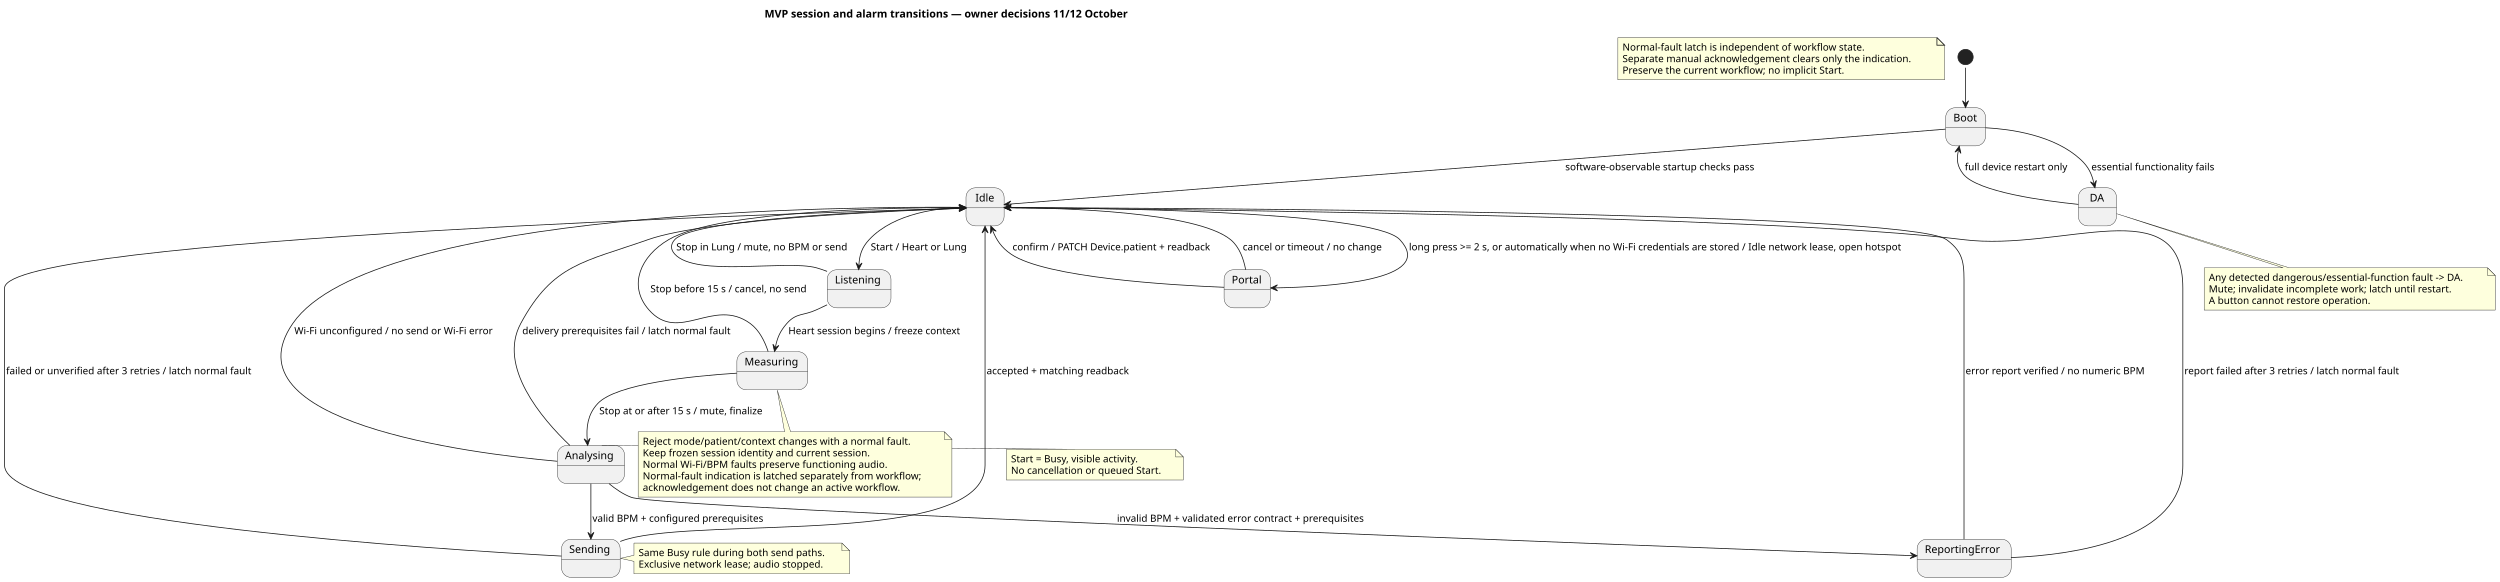
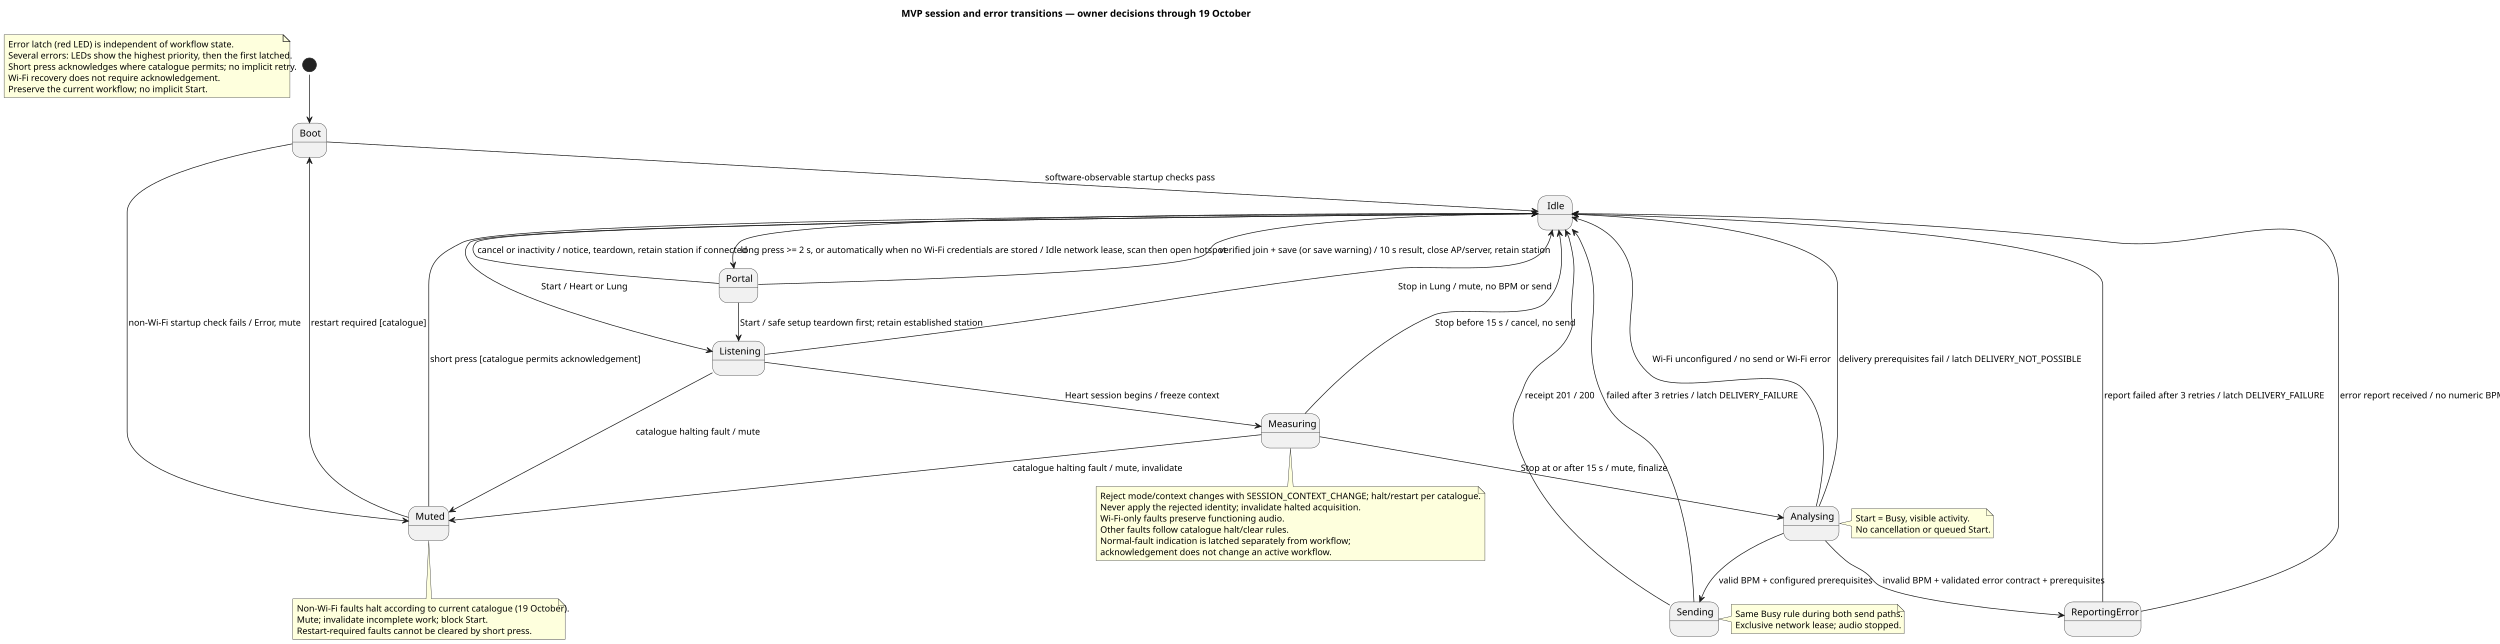
- <svg xmlns="http://www.w3.org/2000/svg" contentStyleType="text/css" data-diagram-type="STATE" height="763px" preserveAspectRatio="none" style="width:3279px;height:763px;background:#FFFFFF;" version="1.1" viewBox="0 0 3279 763" width="3279px" zoomAndPan="magnify">
+ <svg xmlns="http://www.w3.org/2000/svg" contentStyleType="text/css" data-diagram-type="STATE" height="939px" preserveAspectRatio="none" style="width:3647px;height:939px;background:#FFFFFF;" version="1.1" viewBox="0 0 3647 939" width="3647px" zoomAndPan="magnify">
  <defs />
  <g>
    <g class="title" data-source-line="4">
-       <text fill="#000000" font-family="sans-serif" font-size="14" font-weight="bold" lengthAdjust="spacing" textLength="541.536" x="1002.732" y="22.995">MVP session and alarm transitions — owner decisions 11/12 October</text>
-     </g>
-     <g class="entity" data-qualified-name="NormalFaultIndication" data-source-line="25" id="ent0002">
-       <path d="M2122,49.297 L2122,104.695 L2550.469,104.695 L2550.469,59.297 L2540.469,49.297 L2122,49.297" fill="#FEFFDD" style="stroke:#181818;stroke-width:0.5;" />
-       <path d="M2540.469,49.297 L2540.469,59.297 L2550.469,59.297 L2540.469,49.297" fill="#FEFFDD" style="stroke:#181818;stroke-width:1;" />
-       <text fill="#000000" font-family="sans-serif" font-size="13" lengthAdjust="spacing" textLength="338.692" x="2128" y="66.364">Normal-fault latch is independent of workflow state.</text>
-       <text fill="#000000" font-family="sans-serif" font-size="13" lengthAdjust="spacing" textLength="407.469" x="2128" y="81.497">Separate manual acknowledgement clears only the indication.</text>
-       <text fill="#000000" font-family="sans-serif" font-size="13" lengthAdjust="spacing" textLength="312.832" x="2128" y="96.629">Preserve the current workflow; no implicit Start.</text>
+       <text fill="#000000" font-family="sans-serif" font-size="14" font-weight="bold" lengthAdjust="spacing" textLength="492.871" x="1314.814" y="24.533">MVP session and error transitions — owner decisions through 19 October</text>
+     </g>
+     <g class="entity" data-qualified-name="NormalFaultIndication" data-source-line="28" id="ent0002">
+       <path d="M6,50.609 L6,142.367 L422.954,142.367 L422.954,60.609 L412.954,50.609 L6,50.609" fill="#FEFFDD" style="stroke:#181818;stroke-width:0.5;" />
+       <path d="M412.954,50.609 L412.954,60.609 L422.954,60.609 L412.954,50.609" fill="#FEFFDD" style="stroke:#181818;stroke-width:1;" />
+       <text fill="#000000" font-family="sans-serif" font-size="13" lengthAdjust="spacing" textLength="312.14" x="12" y="69.105">Error latch (red LED) is independent of workflow state.</text>
+       <text fill="#000000" font-family="sans-serif" font-size="13" lengthAdjust="spacing" textLength="392.349" x="12" y="85.456">Several errors: LEDs show the highest priority, then the first latched.</text>
+       <text fill="#000000" font-family="sans-serif" font-size="13" lengthAdjust="spacing" textLength="395.954" x="12" y="101.808">Short press acknowledges where catalogue permits; no implicit retry.</text>
+       <text fill="#000000" font-family="sans-serif" font-size="13" lengthAdjust="spacing" textLength="293.351" x="12" y="118.159">Wi-Fi recovery does not require acknowledgement.</text>
+       <text fill="#000000" font-family="sans-serif" font-size="13" lengthAdjust="spacing" textLength="271.648" x="12" y="134.511">Preserve the current workflow; no implicit Start.</text>
    </g>
    <g class="start_entity" data-qualified-name=".start." data-source-line="5" id="ent0002">
-       <ellipse cx="2578" cy="74.797" fill="#222222" rx="10" ry="10" style="stroke:#222222;stroke-width:1;" />
+       <ellipse cx="451.5" cy="94.609" fill="#222222" rx="10" ry="10" style="stroke:#222222;stroke-width:1;" />
    </g>
    <g class="entity" data-qualified-name="Boot" id="ent0003">
-       <rect fill="#F1F1F1" height="50" rx="12.5" ry="12.5" style="stroke:#181818;stroke-width:0.5;" width="52.225" x="2552" y="141.297" />
-       <line style="stroke:#181818;stroke-width:0.5;" x1="2552" x2="2604.225" y1="167.594" y2="167.594" />
-       <text fill="#000000" font-family="sans-serif" font-size="14" lengthAdjust="spacing" textLength="32.225" x="2562" y="159.292">Boot</text>
+       <rect fill="#F1F1F1" height="50" rx="12.5" ry="12.5" style="stroke:#181818;stroke-width:0.5;" width="50" x="426.5" y="179.609" />
+       <line style="stroke:#181818;stroke-width:0.5;" x1="426.5" x2="476.5" y1="207.219" y2="207.219" />
+       <text fill="#000000" font-family="sans-serif" font-size="14" lengthAdjust="spacing" textLength="28.8" x="437.1" y="199.143">Boot</text>
    </g>
    <g class="entity" data-qualified-name="Idle" id="ent0005">
-       <rect fill="#F1F1F1" height="50" rx="12.5" ry="12.5" style="stroke:#181818;stroke-width:0.5;" width="50" x="1267" y="246.297" />
-       <line style="stroke:#181818;stroke-width:0.5;" x1="1267" x2="1317" y1="272.594" y2="272.594" />
-       <text fill="#000000" font-family="sans-serif" font-size="14" lengthAdjust="spacing" textLength="25.519" x="1279.241" y="264.292">Idle</text>
-     </g>
-     <g class="entity" data-qualified-name="DA" id="ent0007">
-       <rect fill="#F1F1F1" height="50" rx="12.5" ry="12.5" style="stroke:#181818;stroke-width:0.5;" width="50" x="2726" y="246.297" />
-       <line style="stroke:#181818;stroke-width:0.5;" x1="2726" x2="2776" y1="272.594" y2="272.594" />
-       <text fill="#000000" font-family="sans-serif" font-size="14" lengthAdjust="spacing" textLength="20.357" x="2740.821" y="264.292">DA</text>
+       <rect fill="#F1F1F1" height="50" rx="12.5" ry="12.5" style="stroke:#181818;stroke-width:0.5;" width="50" x="2243.5" y="285.609" />
+       <line style="stroke:#181818;stroke-width:0.5;" x1="2243.5" x2="2293.5" y1="313.219" y2="313.219" />
+       <text fill="#000000" font-family="sans-serif" font-size="14" lengthAdjust="spacing" textLength="22.572" x="2257.214" y="305.143">Idle</text>
+     </g>
+     <g class="entity" data-qualified-name="Muted" id="ent0007">
+       <rect fill="#F1F1F1" height="50" rx="12.5" ry="12.5" style="stroke:#181818;stroke-width:0.5;" width="58.91" x="596" y="738.609" />
+       <line style="stroke:#181818;stroke-width:0.5;" x1="596" x2="654.91" y1="766.219" y2="766.219" />
+       <text fill="#000000" font-family="sans-serif" font-size="14" lengthAdjust="spacing" textLength="38.91" x="606" y="758.143">Muted</text>
    </g>
    <g class="entity" data-qualified-name="Listening" id="ent0009">
-       <rect fill="#F1F1F1" height="50" rx="12.5" ry="12.5" style="stroke:#181818;stroke-width:0.5;" width="83.608" x="1085" y="353.797" />
-       <line style="stroke:#181818;stroke-width:0.5;" x1="1085" x2="1168.608" y1="380.094" y2="380.094" />
-       <text fill="#000000" font-family="sans-serif" font-size="14" lengthAdjust="spacing" textLength="63.608" x="1095" y="371.792">Listening</text>
+       <rect fill="#F1F1F1" height="50" rx="12.5" ry="12.5" style="stroke:#181818;stroke-width:0.5;" width="76.041" x="1039.5" y="497.609" />
+       <line style="stroke:#181818;stroke-width:0.5;" x1="1039.5" x2="1115.541" y1="525.219" y2="525.219" />
+       <text fill="#000000" font-family="sans-serif" font-size="14" lengthAdjust="spacing" textLength="56.041" x="1049.5" y="517.143">Listening</text>
    </g>
    <g class="entity" data-qualified-name="Portal" id="ent0011">
-       <rect fill="#F1F1F1" height="50" rx="12.5" ry="12.5" style="stroke:#181818;stroke-width:0.5;" width="60.722" x="1605.5" y="353.797" />
-       <line style="stroke:#181818;stroke-width:0.5;" x1="1605.5" x2="1666.222" y1="380.094" y2="380.094" />
-       <text fill="#000000" font-family="sans-serif" font-size="14" lengthAdjust="spacing" textLength="40.722" x="1615.5" y="371.792">Portal</text>
-     </g>
-     <g class="entity" data-qualified-name="Measuring" id="ent0015">
-       <rect fill="#F1F1F1" height="50" rx="12.5" ry="12.5" style="stroke:#181818;stroke-width:0.5;" width="92.844" x="966.5" y="461.297" />
-       <line style="stroke:#181818;stroke-width:0.5;" x1="966.5" x2="1059.344" y1="487.594" y2="487.594" />
-       <text fill="#000000" font-family="sans-serif" font-size="14" lengthAdjust="spacing" textLength="72.844" x="976.5" y="479.292">Measuring</text>
-     </g>
-     <g class="entity" data-qualified-name="Analysing" id="ent0019">
-       <rect fill="#F1F1F1" height="50" rx="12.5" ry="12.5" style="stroke:#181818;stroke-width:0.5;" width="88.147" x="731" y="584.297" />
-       <line style="stroke:#181818;stroke-width:0.5;" x1="731" x2="819.148" y1="610.594" y2="610.594" />
-       <text fill="#000000" font-family="sans-serif" font-size="14" lengthAdjust="spacing" textLength="68.147" x="741" y="602.292">Analysing</text>
-     </g>
-     <g class="entity" data-qualified-name="Sending" id="ent0021">
-       <rect fill="#F1F1F1" height="50" rx="12.5" ry="12.5" style="stroke:#181818;stroke-width:0.5;" width="76.909" x="736.5" y="707.297" />
-       <line style="stroke:#181818;stroke-width:0.5;" x1="736.5" x2="813.409" y1="733.594" y2="733.594" />
-       <text fill="#000000" font-family="sans-serif" font-size="14" lengthAdjust="spacing" textLength="56.909" x="746.5" y="725.292">Sending</text>
-     </g>
-     <g class="entity" data-qualified-name="ReportingError" id="ent0023">
-       <rect fill="#F1F1F1" height="50" rx="12.5" ry="12.5" style="stroke:#181818;stroke-width:0.5;" width="123.366" x="2514.5" y="707.297" />
-       <line style="stroke:#181818;stroke-width:0.5;" x1="2514.5" x2="2637.866" y1="733.594" y2="733.594" />
-       <text fill="#000000" font-family="sans-serif" font-size="14" lengthAdjust="spacing" textLength="103.366" x="2524.5" y="725.292">ReportingError</text>
-     </g>
-     <g class="entity" data-qualified-name="GMN2" data-source-line="31" id="ent0003">
-       <path d="M1320,589.297 L1320,629.562 A0,0 0 0 0 1320,629.562 L1551.964,629.562 A0,0 0 0 0 1551.964,629.562 L1551.964,599.297 L1541.964,589.297 L1410.686,589.297 L789.312,584.077 L1402.686,589.297 L1320,589.297 A0,0 0 0 0 1320,589.297" fill="#FEFFDD" style="stroke:#181818;stroke-width:0.5;" />
-       <path d="M1541.964,589.297 L1541.964,599.297 L1551.964,599.297 L1541.964,589.297" fill="#FEFFDD" style="stroke:#181818;stroke-width:0.5;" />
-       <text fill="#000000" font-family="sans-serif" font-size="13" lengthAdjust="spacing" textLength="188.538" x="1326" y="606.364">Start = Busy, visible activity.</text>
-       <text fill="#000000" font-family="sans-serif" font-size="13" lengthAdjust="spacing" textLength="210.964" x="1326" y="621.497">No cancellation or queued Start.</text>
-     </g>
-     <g class="entity" data-qualified-name="GMN5" data-source-line="35" id="ent0006">
-       <path d="M831.5,712.297 L831.5,728.297 L813.672,732.297 L831.5,736.297 L831.5,752.562 A0,0 0 0 0 831.5,752.562 L1114.265,752.562 A0,0 0 0 0 1114.265,752.562 L1114.265,722.297 L1104.265,712.297 L831.5,712.297 A0,0 0 0 0 831.5,712.297" fill="#FEFFDD" style="stroke:#181818;stroke-width:0.5;" />
-       <path d="M1104.265,712.297 L1104.265,722.297 L1114.265,722.297 L1104.265,712.297" fill="#FEFFDD" style="stroke:#181818;stroke-width:0.5;" />
-       <text fill="#000000" font-family="sans-serif" font-size="13" lengthAdjust="spacing" textLength="261.695" x="837.5" y="729.364">Same Busy rule during both send paths.</text>
-       <text fill="#000000" font-family="sans-serif" font-size="13" lengthAdjust="spacing" textLength="261.765" x="837.5" y="744.497">Exclusive network lease; audio stopped.</text>
-     </g>
-     <g class="entity" data-qualified-name="GMN8" data-source-line="39" id="ent0009">
-       <path d="M837,566.297 L837,651.961 A0,0 0 0 0 837,651.961 L1248.521,651.961 A0,0 0 0 0 1248.521,651.961 L1248.521,576.297 L1238.521,566.297 L1037.001,566.297 L1019.481,511.705 L1029.001,566.297 L837,566.297 A0,0 0 0 0 837,566.297" fill="#FEFFDD" style="stroke:#181818;stroke-width:0.5;" />
-       <path d="M1238.521,566.297 L1238.521,576.297 L1248.521,576.297 L1238.521,566.297" fill="#FEFFDD" style="stroke:#181818;stroke-width:0.5;" />
-       <text fill="#000000" font-family="sans-serif" font-size="13" lengthAdjust="spacing" textLength="376.359" x="843" y="583.364">Reject mode/patient/context changes with a normal fault.</text>
-       <text fill="#000000" font-family="sans-serif" font-size="13" lengthAdjust="spacing" textLength="320.347" x="843" y="598.497">Keep frozen session identity and current session.</text>
-       <text fill="#000000" font-family="sans-serif" font-size="13" lengthAdjust="spacing" textLength="339.555" x="843" y="613.629">Normal Wi-Fi/BPM faults preserve functioning audio.</text>
-       <text fill="#000000" font-family="sans-serif" font-size="13" lengthAdjust="spacing" textLength="390.521" x="843" y="628.762">Normal-fault indication is latched separately from workflow;</text>
-       <text fill="#000000" font-family="sans-serif" font-size="13" lengthAdjust="spacing" textLength="362.565" x="843" y="643.895">acknowledgement does not change an active workflow.</text>
-     </g>
-     <g class="entity" data-qualified-name="GMN11" data-source-line="46" id="ent0012">
-       <path d="M2891,351.297 L2891,406.695 A0,0 0 0 0 2891,406.695 L3272.699,406.695 A0,0 0 0 0 3272.699,406.695 L3272.699,361.297 L3262.699,351.297 L3002.583,351.297 L2776.151,280.313 L2994.583,351.297 L2891,351.297 A0,0 0 0 0 2891,351.297" fill="#FEFFDD" style="stroke:#181818;stroke-width:0.5;" />
-       <path d="M3262.699,351.297 L3262.699,361.297 L3272.699,361.297 L3262.699,351.297" fill="#FEFFDD" style="stroke:#181818;stroke-width:0.5;" />
-       <text fill="#000000" font-family="sans-serif" font-size="13" lengthAdjust="spacing" textLength="360.699" x="2897" y="368.364">Any detected dangerous/essential-function fault -&gt; DA.</text>
-       <text fill="#000000" font-family="sans-serif" font-size="13" lengthAdjust="spacing" textLength="342.799" x="2897" y="383.497">Mute; invalidate incomplete work; latch until restart.</text>
-       <text fill="#000000" font-family="sans-serif" font-size="13" lengthAdjust="spacing" textLength="226.002" x="2897" y="398.629">A button cannot restore operation.</text>
+       <rect fill="#F1F1F1" height="50" rx="12.5" ry="12.5" style="stroke:#181818;stroke-width:0.5;" width="56.572" x="1049" y="391.609" />
+       <line style="stroke:#181818;stroke-width:0.5;" x1="1049" x2="1105.572" y1="419.219" y2="419.219" />
+       <text fill="#000000" font-family="sans-serif" font-size="14" lengthAdjust="spacing" textLength="36.572" x="1059" y="411.143">Portal</text>
+     </g>
+     <g class="entity" data-qualified-name="Measuring" id="ent0016">
+       <rect fill="#F1F1F1" height="50" rx="12.5" ry="12.5" style="stroke:#181818;stroke-width:0.5;" width="85.365" x="1840" y="603.609" />
+       <line style="stroke:#181818;stroke-width:0.5;" x1="1840" x2="1925.365" y1="631.219" y2="631.219" />
+       <text fill="#000000" font-family="sans-serif" font-size="14" lengthAdjust="spacing" textLength="65.365" x="1850" y="623.143">Measuring</text>
+     </g>
+     <g class="entity" data-qualified-name="Analysing" id="ent0022">
+       <rect fill="#F1F1F1" height="50" rx="12.5" ry="12.5" style="stroke:#181818;stroke-width:0.5;" width="80.703" x="2602" y="738.609" />
+       <line style="stroke:#181818;stroke-width:0.5;" x1="2602" x2="2682.703" y1="766.219" y2="766.219" />
+       <text fill="#000000" font-family="sans-serif" font-size="14" lengthAdjust="spacing" textLength="60.703" x="2612" y="758.143">Analysing</text>
+     </g>
+     <g class="entity" data-qualified-name="Sending" id="ent0024">
+       <rect fill="#F1F1F1" height="50" rx="12.5" ry="12.5" style="stroke:#181818;stroke-width:0.5;" width="71.379" x="2436" y="878.109" />
+       <line style="stroke:#181818;stroke-width:0.5;" x1="2436" x2="2507.379" y1="905.719" y2="905.719" />
+       <text fill="#000000" font-family="sans-serif" font-size="14" lengthAdjust="spacing" textLength="51.379" x="2446" y="897.643">Sending</text>
+     </g>
+     <g class="entity" data-qualified-name="ReportingError" id="ent0026">
+       <rect fill="#F1F1F1" height="50" rx="12.5" ry="12.5" style="stroke:#181818;stroke-width:0.5;" width="111.814" x="3011.5" y="878.109" />
+       <line style="stroke:#181818;stroke-width:0.5;" x1="3011.5" x2="3123.314" y1="905.719" y2="905.719" />
+       <text fill="#000000" font-family="sans-serif" font-size="14" lengthAdjust="spacing" textLength="91.814" x="3021.5" y="897.643">ReportingError</text>
+     </g>
+     <g class="entity" data-qualified-name="GMN2" data-source-line="37" id="ent0003">
+       <path d="M2701,742.109 L2701,759.609 L2683.316,763.609 L2701,767.609 L2701,784.812 A0,0 0 0 0 2701,784.812 L2907.726,784.812 A0,0 0 0 0 2907.726,784.812 L2907.726,752.109 L2897.726,742.109 L2701,742.109 A0,0 0 0 0 2701,742.109" fill="#FEFFDD" style="stroke:#181818;stroke-width:0.5;" />
+       <path d="M2897.726,742.109 L2897.726,752.109 L2907.726,752.109 L2897.726,742.109" fill="#FEFFDD" style="stroke:#181818;stroke-width:0.5;" />
+       <text fill="#000000" font-family="sans-serif" font-size="13" lengthAdjust="spacing" textLength="161.472" x="2707" y="760.605">Start = Busy, visible activity.</text>
+       <text fill="#000000" font-family="sans-serif" font-size="13" lengthAdjust="spacing" textLength="185.726" x="2707" y="776.956">No cancellation or queued Start.</text>
+     </g>
+     <g class="entity" data-qualified-name="GMN5" data-source-line="41" id="ent0006">
+       <path d="M2525.5,881.609 L2525.5,899.109 L2507.008,903.109 L2525.5,907.109 L2525.5,924.312 A0,0 0 0 0 2525.5,924.312 L2777.751,924.312 A0,0 0 0 0 2777.751,924.312 L2777.751,891.609 L2767.751,881.609 L2525.5,881.609 A0,0 0 0 0 2525.5,881.609" fill="#FEFFDD" style="stroke:#181818;stroke-width:0.5;" />
+       <path d="M2767.751,881.609 L2767.751,891.609 L2777.751,891.609 L2767.751,881.609" fill="#FEFFDD" style="stroke:#181818;stroke-width:0.5;" />
+       <text fill="#000000" font-family="sans-serif" font-size="13" lengthAdjust="spacing" textLength="231.251" x="2531.5" y="900.105">Same Busy rule during both send paths.</text>
+       <text fill="#000000" font-family="sans-serif" font-size="13" lengthAdjust="spacing" textLength="231.245" x="2531.5" y="916.456">Exclusive network lease; audio stopped.</text>
+     </g>
+     <g class="entity" data-qualified-name="GMN8" data-source-line="45" id="ent0009">
+       <path d="M1599,709.609 L1599,817.719 A0,0 0 0 0 1599,817.719 L2166.235,817.719 A0,0 0 0 0 2166.235,817.719 L2166.235,719.609 L2156.235,709.609 L1886.5,709.609 L1882.5,653.695 L1878.5,709.609 L1599,709.609 A0,0 0 0 0 1599,709.609" fill="#FEFFDD" style="stroke:#181818;stroke-width:0.5;" />
+       <path d="M2156.235,709.609 L2156.235,719.609 L2166.235,719.609 L2156.235,709.609" fill="#FEFFDD" style="stroke:#181818;stroke-width:0.5;" />
+       <text fill="#000000" font-family="sans-serif" font-size="13" lengthAdjust="spacing" textLength="546.235" x="1605" y="728.105">Reject mode/context changes with SESSION_CONTEXT_CHANGE; halt/restart per catalogue.</text>
+       <text fill="#000000" font-family="sans-serif" font-size="13" lengthAdjust="spacing" textLength="355.545" x="1605" y="744.456">Never apply the rejected identity; invalidate halted acquisition.</text>
+       <text fill="#000000" font-family="sans-serif" font-size="13" lengthAdjust="spacing" textLength="252.891" x="1605" y="760.808">Wi-Fi-only faults preserve functioning audio.</text>
+       <text fill="#000000" font-family="sans-serif" font-size="13" lengthAdjust="spacing" textLength="255.798" x="1605" y="777.159">Other faults follow catalogue halt/clear rules.</text>
+       <text fill="#000000" font-family="sans-serif" font-size="13" lengthAdjust="spacing" textLength="338.857" x="1605" y="793.511">Normal-fault indication is latched separately from workflow;</text>
+       <text fill="#000000" font-family="sans-serif" font-size="13" lengthAdjust="spacing" textLength="317.967" x="1605" y="809.862">acknowledgement does not change an active workflow.</text>
+     </g>
+     <g class="entity" data-qualified-name="GMN11" data-source-line="53" id="ent0012">
+       <path d="M427,873.609 L427,932.664 A0,0 0 0 0 427,932.664 L824.441,932.664 A0,0 0 0 0 824.441,932.664 L824.441,883.609 L814.441,873.609 L629.5,873.609 L625.5,788.875 L621.5,873.609 L427,873.609 A0,0 0 0 0 427,873.609" fill="#FEFFDD" style="stroke:#181818;stroke-width:0.5;" />
+       <path d="M814.441,873.609 L814.441,883.609 L824.441,883.609 L814.441,873.609" fill="#FEFFDD" style="stroke:#181818;stroke-width:0.5;" />
+       <text fill="#000000" font-family="sans-serif" font-size="13" lengthAdjust="spacing" textLength="376.441" x="433" y="892.105">Non-Wi-Fi faults halt according to current catalogue (19 October).</text>
+       <text fill="#000000" font-family="sans-serif" font-size="13" lengthAdjust="spacing" textLength="260.838" x="433" y="908.456">Mute; invalidate incomplete work; block Start.</text>
+       <text fill="#000000" font-family="sans-serif" font-size="13" lengthAdjust="spacing" textLength="324.441" x="433" y="924.808">Restart-required faults cannot be cleared by short press.</text>
    </g>
    <g class="link" data-entity-1="ent0002" data-entity-2="ent0003" data-link-type="dependency" id="lnk4">
-       <polygon fill="#181818" points="2578,141.101,2582,132.101,2578,136.101,2574,132.101,2578,141.101" style="stroke:#181818;stroke-width:1;" />
-       <path d="M2578,88.879 C2578,101.939 2578,118.023 2578,135.101" fill="none" style="stroke:#181818;stroke-width:1;" />
+       <polygon fill="#181818" points="451.5,179.191,455.5,170.191,451.5,174.191,447.5,170.191,451.5,179.191" style="stroke:#181818;stroke-width:1;" />
+       <path d="M451.5,108.953 C451.5,125.617 451.5,151.121 451.5,173.191" fill="none" style="stroke:#181818;stroke-width:1;" />
    </g>
    <g class="link" data-entity-1="ent0003" data-entity-2="ent0005" data-link-type="dependency" id="lnk6">
-       <polygon fill="#181818" points="1317.168,268.281,1326.459,271.55,1322.152,267.882,1325.82,263.575,1317.168,268.281" style="stroke:#181818;stroke-width:1;" />
-       <path d="M2551.729,169.401 C2385.38,182.724 1486.193,254.743 1323.149,267.802" fill="none" style="stroke:#181818;stroke-width:1;" />
-       <text fill="#000000" font-family="sans-serif" font-size="13" lengthAdjust="spacing" textLength="266.64" x="2053" y="223.364">software-observable startup checks pass</text>
+       <polygon fill="#181818" points="2243.397,308.173,2234.64,303.665,2238.405,307.887,2234.183,311.652,2243.397,308.173" style="stroke:#181818;stroke-width:1;" />
+       <path d="M476.839,207.06 C679.981,218.687 2035.162,296.254 2237.407,307.83" fill="none" style="stroke:#181818;stroke-width:1;" />
+       <text fill="#000000" font-family="sans-serif" font-size="13" lengthAdjust="spacing" textLength="235.555" x="1524.5" y="263.104">software-observable startup checks pass</text>
    </g>
    <g class="link" data-entity-1="ent0003" data-entity-2="ent0007" data-link-type="dependency" id="lnk8">
-       <polygon fill="#181818" points="2747.717,246.244,2749.588,236.574,2746.591,241.372,2741.793,238.376,2747.717,246.244" style="stroke:#181818;stroke-width:1;" />
-       <path d="M2604.156,167.567 C2637.336,169.309 2694.392,177.187 2729,209.297 C2739.316,218.868 2743.452,227.79 2746.366,240.398" fill="none" style="stroke:#181818;stroke-width:1;" />
-       <text fill="#000000" font-family="sans-serif" font-size="13" lengthAdjust="spacing" textLength="173.958" x="2743" y="223.364">essential functionality fails</text>
+       <polygon fill="#181818" points="595.947,760.133,587.351,755.326,590.968,759.675,586.619,763.292,595.947,760.133" style="stroke:#181818;stroke-width:1;" />
+       <path d="M426.475,209.854 C360.258,221.79 185.5,258.165 185.5,309.609 C185.5,309.609 185.5,309.609 185.5,629.609 C185.5,715.596 491.319,750.514 589.972,759.583" fill="none" style="stroke:#181818;stroke-width:1;" />
+       <text fill="#000000" font-family="sans-serif" font-size="13" lengthAdjust="spacing" textLength="239.84" x="187.5" y="475.104">non-Wi-Fi startup check fails / Error, mute</text>
    </g>
    <g class="link" data-entity-1="ent0005" data-entity-2="ent0009" data-link-type="dependency" id="lnk10">
-       <polygon fill="#181818" points="1126.143,353.629,1130.696,344.896,1126.455,348.639,1122.712,344.397,1126.143,353.629" style="stroke:#181818;stroke-width:1;" />
-       <path d="M1266.961,271.712 C1233.083,272.368 1173.087,278.892 1140,314.297 C1130.242,324.738 1127.341,334.459 1126.517,347.64" fill="none" style="stroke:#181818;stroke-width:1;" />
-       <text fill="#000000" font-family="sans-serif" font-size="13" lengthAdjust="spacing" textLength="134.12" x="1142" y="328.364">Start / Heart or Lung</text>
+       <polygon fill="#181818" points="1039.213,512.774,1031.386,506.796,1034.349,511.614,1029.531,514.578,1039.213,512.774" style="stroke:#181818;stroke-width:1;" />
+       <path d="M2243.475,311.792 C2043.651,313.305 713.881,324.465 685.5,353.609 C631.196,409.373 924.664,485.468 1033.377,511.382" fill="none" style="stroke:#181818;stroke-width:1;" />
+       <text fill="#000000" font-family="sans-serif" font-size="13" lengthAdjust="spacing" textLength="117.781" x="789.5" y="422.104">Start / Heart or Lung</text>
    </g>
    <g class="link" data-entity-1="ent0005" data-entity-2="ent0011" data-link-type="dependency" id="lnk12">
-       <polygon fill="#181818" points="1666.616,377.704,1675.685,381.547,1671.616,377.617,1675.545,373.548,1666.616,377.704" style="stroke:#181818;stroke-width:1;" />
-       <path d="M1317.035,272.282 C1419.14,272.48 1800.365,275.805 1836,314.297 C1885.745,368.031 1740.08,376.427 1672.616,377.6" fill="none" style="stroke:#181818;stroke-width:1;" />
-       <text fill="#000000" font-family="sans-serif" font-size="13" lengthAdjust="spacing" textLength="699.937" x="1848" y="328.364">long press &gt;= 2 s, or automatically when no Wi-Fi credentials are stored / Idle network lease, open hotspot</text>
+       <polygon fill="#181818" points="1070.663,391.374,1073.2,381.857,1069.878,386.436,1065.299,383.113,1070.663,391.374" style="stroke:#181818;stroke-width:1;" />
+       <path d="M2243.248,311.527 C2074.918,311.096 1120.732,310.56 1078.5,353.609 C1069.001,363.292 1067.668,372.537 1069.721,385.448" fill="none" style="stroke:#181818;stroke-width:1;" />
+       <text fill="#000000" font-family="sans-serif" font-size="13" lengthAdjust="spacing" textLength="671.303" x="1080.5" y="369.104">long press &gt;= 2 s, or automatically when no Wi-Fi credentials are stored / Idle network lease, scan then open hotspot</text>
    </g>
    <g class="link" data-entity-1="ent0011" data-entity-2="ent0005" data-link-type="dependency" id="lnk13">
-       <polygon fill="#181818" points="1299.535,296.508,1299.24,306.352,1301.428,301.135,1306.645,303.323,1299.535,296.508" style="stroke:#181818;stroke-width:1;" />
-       <path d="M1605.456,376.805 C1536.452,374.034 1371.023,364.261 1326,333.297 C1313.313,324.572 1307.118,315.044 1301.806,302.061" fill="none" style="stroke:#181818;stroke-width:1;" />
-       <text fill="#000000" font-family="sans-serif" font-size="13" lengthAdjust="spacing" textLength="284.305" x="1328" y="328.364">confirm / PATCH Device.patient + readback</text>
+       <polygon fill="#181818" points="2243.383,311.714,2234.353,307.784,2238.384,311.753,2234.415,315.784,2243.383,311.714" style="stroke:#181818;stroke-width:1;" />
+       <path d="M1106.089,414.914 C1227.006,411.827 1692.976,398.41 1753.5,373.609 C1766.035,368.473 1764.025,358.89 1776.5,353.609 C1862.057,317.391 2149.434,312.441 2237.384,311.761" fill="none" style="stroke:#181818;stroke-width:1;" />
+       <text fill="#000000" font-family="sans-serif" font-size="13" lengthAdjust="spacing" textLength="462.789" x="1778.5" y="369.104">verified join + save (or save warning) / 10 s result, close AP/server, retain station</text>
    </g>
    <g class="link" data-entity-1="ent0011" data-entity-2="ent0005" data-link-type="dependency" id="lnk14">
-       <polygon fill="#181818" points="1317.41,272.271,1326.384,276.329,1322.409,272.303,1326.435,268.329,1317.41,272.271" style="stroke:#181818;stroke-width:1;" />
-       <path d="M1633.805,353.752 C1631.25,340.1 1625.76,323.875 1614,314.297 C1568.648,277.36 1391.266,272.746 1323.409,272.31" fill="none" style="stroke:#181818;stroke-width:1;" />
-       <text fill="#000000" font-family="sans-serif" font-size="13" lengthAdjust="spacing" textLength="195.146" x="1630" y="328.364">cancel or timeout / no change</text>
-     </g>
-     <g class="link" data-entity-1="ent0009" data-entity-2="ent0015" data-link-type="dependency" id="lnk16">
-       <polygon fill="#181818" points="1015.832,461.015,1021.561,453.004,1016.838,456.117,1013.725,451.394,1015.832,461.015" style="stroke:#181818;stroke-width:1;" />
-       <path d="M1084.823,399.808 C1080.162,402.004 1075.482,404.202 1071,406.297 C1053.705,414.38 1044.59,409.947 1032,424.297 C1023.075,434.469 1019.549,442.923 1017.039,455.138" fill="none" style="stroke:#181818;stroke-width:1;" />
-       <text fill="#000000" font-family="sans-serif" font-size="13" lengthAdjust="spacing" textLength="242.436" x="1034" y="438.364">Heart session begins / freeze context</text>
-     </g>
-     <g class="link" data-entity-1="ent0009" data-entity-2="ent0005" data-link-type="dependency" id="lnk17">
-       <polygon fill="#181818" points="1266.884,272.975,1257.768,269.247,1261.886,273.125,1258.008,277.244,1266.884,272.975" style="stroke:#181818;stroke-width:1;" />
-       <path d="M1084.78,355.966 C1080.21,354.165 1075.562,352.556 1071,351.297 C1030.969,340.251 912.914,364.042 885,333.297 C879.324,327.045 879.344,320.567 885,314.297 C910.664,285.848 1176.152,275.7 1260.886,273.155" fill="none" style="stroke:#181818;stroke-width:1;" />
-       <text fill="#000000" font-family="sans-serif" font-size="13" lengthAdjust="spacing" textLength="237.675" x="887" y="328.364">Stop in Lung / mute, no BPM or send</text>
-     </g>
-     <g class="link" data-entity-1="ent0015" data-entity-2="ent0005" data-link-type="dependency" id="lnk18">
-       <polygon fill="#181818" points="1266.722,272.156,1257.722,268.156,1261.722,272.156,1257.722,276.156,1266.722,272.156" style="stroke:#181818;stroke-width:1;" />
-       <path d="M1007.491,461.13 C1003.258,448.161 996.027,433.08 984,424.297 C935.828,389.117 890.249,451.215 851,406.297 C823.042,374.3 840.33,335.761 877,314.297 C943.638,275.292 1181.225,272.124 1260.722,272.154" fill="none" style="stroke:#181818;stroke-width:1;" />
-       <text fill="#000000" font-family="sans-serif" font-size="13" lengthAdjust="spacing" textLength="221.997" x="853" y="383.364">Stop before 15 s / cancel, no send</text>
-     </g>
-     <g class="link" data-entity-1="ent0015" data-entity-2="ent0019" data-link-type="dependency" id="lnk20">
-       <polygon fill="#181818" points="770.836,584.14,774.029,574.823,770.396,579.159,766.06,575.526,770.836,584.14" style="stroke:#181818;stroke-width:1;" />
-       <path d="M966.492,489.456 C906.852,493.258 808.214,503.379 784,529.297 C770.524,543.721 768.768,560.704 770.308,578.163" fill="none" style="stroke:#181818;stroke-width:1;" />
-       <text fill="#000000" font-family="sans-serif" font-size="13" lengthAdjust="spacing" textLength="232.223" x="786" y="543.364">Stop at or after 15 s / mute, finalize</text>
-     </g>
-     <g class="link" data-entity-1="ent0019" data-entity-2="ent0021" data-link-type="dependency" id="lnk22">
-       <polygon fill="#181818" points="775,707.144,779,698.144,775,702.144,771,698.144,775,707.144" style="stroke:#181818;stroke-width:1;" />
-       <path d="M775,634.492 C775,655.596 775,680.052 775,701.144" fill="none" style="stroke:#181818;stroke-width:1;" />
-       <text fill="#000000" font-family="sans-serif" font-size="13" lengthAdjust="spacing" textLength="241.44" x="777" y="684.364">valid BPM + configured prerequisites</text>
-     </g>
-     <g class="link" data-entity-1="ent0019" data-entity-2="ent0023" data-link-type="dependency" id="lnk24">
-       <polygon fill="#181818" points="2514.334,729.029,2505.488,724.699,2509.338,728.844,2505.193,732.693,2514.334,729.029" style="stroke:#181818;stroke-width:1;" />
-       <path d="M798.858,634.384 C807.35,641.459 817.442,648.351 828,652.297 C868.327,667.368 2202.594,717.498 2508.339,728.807" fill="none" style="stroke:#181818;stroke-width:1;" />
-       <text fill="#000000" font-family="sans-serif" font-size="13" lengthAdjust="spacing" textLength="353.393" x="1465" y="684.364">invalid BPM + validated error contract + prerequisites</text>
-     </g>
-     <g class="link" data-entity-1="ent0019" data-entity-2="ent0005" data-link-type="dependency" id="lnk25">
-       <polygon fill="#181818" points="1266.85,271.979,1257.882,267.906,1261.85,271.938,1257.818,275.906,1266.85,271.979" style="stroke:#181818;stroke-width:1;" />
-       <path d="M730.881,604.989 C611.202,594.259 295.187,553.289 384,424.297 C487.67,273.726 1125.054,270.83 1260.85,271.93" fill="none" style="stroke:#181818;stroke-width:1;" />
-       <text fill="#000000" font-family="sans-serif" font-size="13" lengthAdjust="spacing" textLength="276.631" x="386" y="438.364">Wi-Fi unconfigured / no send or Wi-Fi error</text>
-     </g>
-     <g class="link" data-entity-1="ent0019" data-entity-2="ent0005" data-link-type="dependency" id="lnk26">
-       <polygon fill="#181818" points="1266.781,273.095,1257.648,269.41,1261.784,273.269,1257.926,277.405,1266.781,273.095" style="stroke:#181818;stroke-width:1;" />
-       <path d="M747.427,584.239 C710.379,548.867 652.509,480.893 683,424.297 C725.154,346.053 766.17,343.818 850,314.297 C927.885,286.869 1178.996,276.141 1260.785,273.303" fill="none" style="stroke:#181818;stroke-width:1;" />
-       <text fill="#000000" font-family="sans-serif" font-size="13" lengthAdjust="spacing" textLength="293.769" x="685" y="438.364">delivery prerequisites fail / latch normal fault</text>
-     </g>
-     <g class="link" data-entity-1="ent0021" data-entity-2="ent0005" data-link-type="dependency" id="lnk27">
-       <polygon fill="#181818" points="1292,296.601,1288,305.601,1292,301.601,1296,305.601,1292,296.601" style="stroke:#181818;stroke-width:1;" />
-       <path d="M813.51,710.192 C816.335,709.092 819.183,708.109 822,707.297 C924.478,677.774 1292,716.942 1292,610.297 C1292,377.797 1292,377.797 1292,377.797 C1292,349.957 1292,323.984 1292,302.601" fill="none" style="stroke:#181818;stroke-width:1;" />
-       <text fill="#000000" font-family="sans-serif" font-size="13" lengthAdjust="spacing" textLength="204.82" x="1294" y="490.864">accepted + matching readback</text>
-     </g>
-     <g class="link" data-entity-1="ent0021" data-entity-2="ent0005" data-link-type="dependency" id="lnk28">
-       <polygon fill="#181818" points="1266.888,272.998,1257.777,269.259,1261.89,273.142,1258.007,277.256,1266.888,272.998" style="stroke:#181818;stroke-width:1;" />
-       <path d="M736.338,729.346 C580.398,720.971 6,685.052 6,610.297 C6,377.797 6,377.797 6,377.797 C6,312.063 1081.367,278.344 1260.891,273.171" fill="none" style="stroke:#181818;stroke-width:1;" />
-       <text fill="#000000" font-family="sans-serif" font-size="13" lengthAdjust="spacing" textLength="345.205" x="8" y="490.864">failed or unverified after 3 retries / latch normal fault</text>
-     </g>
-     <g class="link" data-entity-1="ent0023" data-entity-2="ent0005" data-link-type="dependency" id="lnk29">
-       <polygon fill="#181818" points="1317.189,272.34,1326.18,276.36,1322.189,272.351,1326.198,268.36,1317.189,272.34" style="stroke:#181818;stroke-width:1;" />
-       <path d="M2576,707.191 C2576,682.771 2576,643.908 2576,610.297 C2576,377.797 2576,377.797 2576,377.797 C2576,347.78 2577.284,331.94 2553,314.297 C2501.165,276.638 1496.512,272.747 1323.189,272.353" fill="none" style="stroke:#181818;stroke-width:1;" />
-       <text fill="#000000" font-family="sans-serif" font-size="13" lengthAdjust="spacing" textLength="247.648" x="2578" y="490.864">error report verified / no numeric BPM</text>
-     </g>
-     <g class="link" data-entity-1="ent0023" data-entity-2="ent0005" data-link-type="dependency" id="lnk30">
-       <polygon fill="#181818" points="1317.205,272.488,1326.171,276.562,1322.204,272.529,1326.237,268.562,1317.205,272.488" style="stroke:#181818;stroke-width:1;" />
-       <path d="M2637.569,731.342 C2721.899,727.795 2863,707.359 2863,610.297 C2863,377.797 2863,377.797 2863,377.797 C2863,246.722 2705.054,330.622 2575,314.297 C2318.631,282.117 1480.101,273.824 1323.204,272.537" fill="none" style="stroke:#181818;stroke-width:1;" />
-       <text fill="#000000" font-family="sans-serif" font-size="13" lengthAdjust="spacing" textLength="302.199" x="2865" y="490.864">report failed after 3 retries / latch normal fault</text>
-     </g>
-     <g class="link" data-entity-1="ent0007" data-entity-2="ent0003" data-link-type="dependency" id="lnk31">
-       <polygon fill="#181818" points="2569.806,191.594,2564.073,199.603,2568.798,196.492,2571.909,201.216,2569.806,191.594" style="stroke:#181818;stroke-width:1;" />
-       <path d="M2725.972,268.068 C2681.947,263.572 2593.54,251.782 2575,228.297 C2566.985,218.144 2566.08,209.691 2568.596,197.471" fill="none" style="stroke:#181818;stroke-width:1;" />
-       <text fill="#000000" font-family="sans-serif" font-size="13" lengthAdjust="spacing" textLength="146.256" x="2577" y="223.364">full device restart only</text>
+       <polygon fill="#181818" points="2243.302,311.797,2234.271,307.867,2238.302,311.836,2234.333,315.866,2243.302,311.797" style="stroke:#181818;stroke-width:1;" />
+       <path d="M1048.803,413.507 C961.827,406.998 706.346,386.825 694.5,373.609 C688.567,366.99 688.299,359.978 694.5,353.609 C722.703,324.644 2037.533,313.388 2237.302,311.843" fill="none" style="stroke:#181818;stroke-width:1;" />
+       <text fill="#000000" font-family="sans-serif" font-size="13" lengthAdjust="spacing" textLength="367.809" x="696.5" y="369.104">cancel or inactivity / notice, teardown, retain station if connected</text>
+     </g>
+     <g class="link" data-entity-1="ent0011" data-entity-2="ent0009" data-link-type="dependency" id="lnk15">
+       <polygon fill="#181818" points="1077.5,497.259,1081.5,488.259,1077.5,492.259,1073.5,488.259,1077.5,497.259" style="stroke:#181818;stroke-width:1;" />
+       <path d="M1077.5,441.731 C1077.5,458.412 1077.5,474.528 1077.5,491.259" fill="none" style="stroke:#181818;stroke-width:1;" />
+       <text fill="#000000" font-family="sans-serif" font-size="13" lengthAdjust="spacing" textLength="330.954" x="1079.5" y="475.104">Start / safe setup teardown first; retain established station</text>
+     </g>
+     <g class="link" data-entity-1="ent0009" data-entity-2="ent0016" data-link-type="dependency" id="lnk17">
+       <polygon fill="#181818" points="1839.602,622.067,1831.189,616.947,1834.643,621.427,1830.164,624.881,1839.602,622.067" style="stroke:#181818;stroke-width:1;" />
+       <path d="M1115.516,528.521 C1249.37,545.814 1692.427,603.053 1833.652,621.298" fill="none" style="stroke:#181818;stroke-width:1;" />
+       <text fill="#000000" font-family="sans-serif" font-size="13" lengthAdjust="spacing" textLength="213.891" x="1553.5" y="581.105">Heart session begins / freeze context</text>
+     </g>
+     <g class="link" data-entity-1="ent0009" data-entity-2="ent0007" data-link-type="dependency" id="lnk18">
+       <polygon fill="#181818" points="655.21,746.9,665.036,746.229,659.63,744.563,661.296,739.157,655.21,746.9" style="stroke:#181818;stroke-width:1;" />
+       <path d="M1039.352,543.78 C951.133,590.428 739.817,702.163 660.514,744.095" fill="none" style="stroke:#181818;stroke-width:1;" />
+       <text fill="#000000" font-family="sans-serif" font-size="13" lengthAdjust="spacing" textLength="166.22" x="927.5" y="634.105">catalogue halting fault / mute</text>
+     </g>
+     <g class="link" data-entity-1="ent0016" data-entity-2="ent0007" data-link-type="dependency" id="lnk19">
+       <polygon fill="#181818" points="655.245,759.462,664.616,762.493,660.217,758.936,663.774,754.537,655.245,759.462" style="stroke:#181818;stroke-width:1;" />
+       <path d="M1839.957,634.111 C1643.005,654.95 828.237,741.158 661.212,758.831" fill="none" style="stroke:#181818;stroke-width:1;" />
+       <text fill="#000000" font-family="sans-serif" font-size="13" lengthAdjust="spacing" textLength="228.37" x="1477.5" y="687.105">catalogue halting fault / mute, invalidate</text>
+     </g>
+     <g class="link" data-entity-1="ent0009" data-entity-2="ent0005" data-link-type="dependency" id="lnk20">
+       <polygon fill="#181818" points="2264.631,335.691,2258.501,343.4,2263.377,340.531,2266.246,345.406,2264.631,335.691" style="stroke:#181818;stroke-width:1;" />
+       <path d="M1115.544,517.095 C1178.141,509.619 1306.766,494.056 1415.5,479.609 C1692.265,442.838 1760.117,423.387 2037.5,391.609 C2082.934,386.404 2205.566,400.575 2242.5,373.609 C2254.661,364.731 2259.663,354.865 2263.126,341.499" fill="none" style="stroke:#181818;stroke-width:1;" />
+       <text fill="#000000" font-family="sans-serif" font-size="13" lengthAdjust="spacing" textLength="213.18" x="2039.5" y="422.104">Stop in Lung / mute, no BPM or send</text>
+     </g>
+     <g class="link" data-entity-1="ent0016" data-entity-2="ent0005" data-link-type="dependency" id="lnk21">
+       <polygon fill="#181818" points="2274.025,335.85,2271.628,345.403,2274.883,340.776,2279.51,344.031,2274.025,335.85" style="stroke:#181818;stroke-width:1;" />
+       <path d="M1903.739,603.322 C1938.631,565.268 2012.173,492.545 2091.5,459.609 C2125.157,445.636 2228.454,467.098 2254.5,441.609 C2282.324,414.38 2280.18,371.202 2275.055,341.761" fill="none" style="stroke:#181818;stroke-width:1;" />
+       <text fill="#000000" font-family="sans-serif" font-size="13" lengthAdjust="spacing" textLength="197.298" x="2093.5" y="475.104">Stop before 15 s / cancel, no send</text>
+     </g>
+     <g class="link" data-entity-1="ent0016" data-entity-2="ent0022" data-link-type="dependency" id="lnk23">
+       <polygon fill="#181818" points="2601.746,755.477,2593.57,749.986,2596.821,754.616,2592.191,757.866,2601.746,755.477" style="stroke:#181818;stroke-width:1;" />
+       <path d="M1925.264,637.093 C2059.359,660.56 2464.552,731.468 2595.836,754.443" fill="none" style="stroke:#181818;stroke-width:1;" />
+       <text fill="#000000" font-family="sans-serif" font-size="13" lengthAdjust="spacing" textLength="201.602" x="2218.5" y="687.105">Stop at or after 15 s / mute, finalize</text>
+     </g>
+     <g class="link" data-entity-1="ent0022" data-entity-2="ent0024" data-link-type="dependency" id="lnk25">
+       <polygon fill="#181818" points="2479.592,878.006,2486.68,871.168,2481.471,873.372,2479.267,868.162,2479.592,878.006" style="stroke:#181818;stroke-width:1;" />
+       <path d="M2601.776,778.021 C2572.095,789.476 2532.513,808.447 2505.5,835.609 C2493.705,847.47 2487.418,858.702 2481.846,872.445" fill="none" style="stroke:#181818;stroke-width:1;" />
+       <text fill="#000000" font-family="sans-serif" font-size="13" lengthAdjust="spacing" textLength="212.082" x="2507.5" y="851.105">valid BPM + configured prerequisites</text>
+     </g>
+     <g class="link" data-entity-1="ent0022" data-entity-2="ent0026" data-link-type="dependency" id="lnk27">
+       <polygon fill="#181818" points="3011.258,897.86,3002.623,893.123,3006.275,897.443,3001.956,901.096,3011.258,897.86" style="stroke:#181818;stroke-width:1;" />
+       <path d="M2662.945,788.87 C2671.564,798.382 2682.018,809.046 2692.5,817.609 C2704.248,827.207 2709.293,826.603 2721.5,835.609 C2732.401,843.652 2732.183,849.97 2744.5,855.609 C2790.861,876.836 2925.734,890.701 3005.279,897.36" fill="none" style="stroke:#181818;stroke-width:1;" />
+       <text fill="#000000" font-family="sans-serif" font-size="13" lengthAdjust="spacing" textLength="305.646" x="2746.5" y="851.105">invalid BPM + validated error contract + prerequisites</text>
+     </g>
+     <g class="link" data-entity-1="ent0022" data-entity-2="ent0005" data-link-type="dependency" id="lnk28">
+       <polygon fill="#181818" points="2293.512,317.016,2301.104,323.29,2298.328,318.361,2303.256,315.585,2293.512,317.016" style="stroke:#181818;stroke-width:1;" />
+       <path d="M2649.574,738.327 C2660.062,696.648 2673.957,611.555 2628.5,565.609 C2594.001,530.739 2446.014,579.213 2408.5,547.609 C2340.404,490.242 2415.397,422.099 2358.5,353.609 C2341.973,333.715 2319.693,324.329 2299.291,318.63" fill="none" style="stroke:#181818;stroke-width:1;" />
+       <text fill="#000000" font-family="sans-serif" font-size="13" lengthAdjust="spacing" textLength="246.352" x="2410.5" y="528.105">Wi-Fi unconfigured / no send or Wi-Fi error</text>
+     </g>
+     <g class="link" data-entity-1="ent0022" data-entity-2="ent0005" data-link-type="dependency" id="lnk29">
+       <polygon fill="#181818" points="2293.652,312.515,2302.47,316.902,2298.648,312.732,2302.818,308.91,2293.652,312.515" style="stroke:#181818;stroke-width:1;" />
+       <path d="M2653.901,738.203 C2665.094,711.969 2680.5,668.753 2680.5,629.609 C2680.5,415.609 2680.5,415.609 2680.5,415.609 C2680.5,335.383 2389.098,316.669 2299.647,312.776" fill="none" style="stroke:#181818;stroke-width:1;" />
+       <text fill="#000000" font-family="sans-serif" font-size="13" lengthAdjust="spacing" textLength="355.481" x="2682.5" y="528.105">delivery prerequisites fail / latch DELIVERY_NOT_POSSIBLE</text>
+     </g>
+     <g class="link" data-entity-1="ent0024" data-entity-2="ent0005" data-link-type="dependency" id="lnk30">
+       <polygon fill="#181818" points="2283.533,335.714,2283.994,345.552,2285.775,340.183,2291.144,341.964,2283.533,335.714" style="stroke:#181818;stroke-width:1;" />
+       <path d="M2435.938,882.773 C2381.395,850.964 2278.576,782.005 2232.5,691.609 C2189.807,607.851 2211.819,595.652 2222.5,565.609 C2239.009,519.174 2275.991,526.045 2292.5,479.609 C2295.478,471.234 2292.584,468.498 2292.5,459.609 C2292.055,412.492 2302.189,399.256 2290.5,353.609 C2288.948,347.549 2289.07,346.748 2286.224,341.077" fill="none" style="stroke:#181818;stroke-width:1;" />
+       <text fill="#000000" font-family="sans-serif" font-size="13" lengthAdjust="spacing" textLength="96.846" x="2224.5" y="581.105">receipt 201 / 200</text>
+     </g>
+     <g class="link" data-entity-1="ent0024" data-entity-2="ent0005" data-link-type="dependency" id="lnk31">
+       <polygon fill="#181818" points="2293.694,334.686,2296.561,344.109,2296.967,338.467,2302.609,338.873,2293.694,334.686" style="stroke:#181818;stroke-width:1;" />
+       <path d="M2471.129,878.067 C2469.528,834.434 2461.762,740.37 2425.5,671.609 C2400.576,624.349 2365.3,633.445 2341.5,585.609 C2295.049,492.249 2351.16,447.84 2306.5,353.609 C2303.299,346.856 2302.577,344.947 2297.621,339.223" fill="none" style="stroke:#181818;stroke-width:1;" />
+       <text fill="#000000" font-family="sans-serif" font-size="13" lengthAdjust="spacing" textLength="279.614" x="2343.5" y="581.105">failed after 3 retries / latch DELIVERY_FAILURE</text>
+     </g>
+     <g class="link" data-entity-1="ent0026" data-entity-2="ent0005" data-link-type="dependency" id="lnk32">
+       <polygon fill="#181818" points="2293.552,311.682,2302.53,315.731,2298.552,311.709,2302.574,307.731,2293.552,311.682" style="stroke:#181818;stroke-width:1;" />
+       <path d="M3123.535,891.743 C3221.012,872.098 3411.5,825.871 3411.5,764.609 C3411.5,415.609 3411.5,415.609 3411.5,415.609 C3411.5,266.377 3229.683,371.276 3081.5,353.609 C2772.401,316.757 2399.383,312.261 2299.552,311.715" fill="none" style="stroke:#181818;stroke-width:1;" />
+       <text fill="#000000" font-family="sans-serif" font-size="13" lengthAdjust="spacing" textLength="224.694" x="3413.5" y="581.105">error report received / no numeric BPM</text>
+     </g>
+     <g class="link" data-entity-1="ent0026" data-entity-2="ent0005" data-link-type="dependency" id="lnk33">
+       <polygon fill="#181818" points="2293.732,312.174,2302.63,316.396,2298.731,312.298,2302.829,308.399,2293.732,312.174" style="stroke:#181818;stroke-width:1;" />
+       <path d="M3067.5,877.768 C3067.5,850.287 3067.5,804.236 3067.5,764.609 C3067.5,415.609 3067.5,415.609 3067.5,415.609 C3067.5,335.612 2435.545,315.69 2299.73,312.323" fill="none" style="stroke:#181818;stroke-width:1;" />
+       <text fill="#000000" font-family="sans-serif" font-size="13" lengthAdjust="spacing" textLength="317.186" x="3069.5" y="581.105">report failed after 3 retries / latch DELIVERY_FAILURE</text>
+     </g>
+     <g class="link" data-entity-1="ent0007" data-entity-2="ent0003" data-link-type="dependency" id="lnk34">
+       <polygon fill="#181818" points="451.5,229.985,447.5,238.985,451.5,234.985,455.5,238.985,451.5,229.985" style="stroke:#181818;stroke-width:1;" />
+       <path d="M595.983,754.815 C546.34,739.718 451.5,701.472 451.5,629.609 C451.5,309.609 451.5,309.609 451.5,309.609 C451.5,282.346 451.5,257.061 451.5,235.985" fill="none" style="stroke:#181818;stroke-width:1;" />
+       <text fill="#000000" font-family="sans-serif" font-size="13" lengthAdjust="spacing" textLength="155.365" x="453.5" y="475.104">restart required [catalogue]</text>
+     </g>
+     <g class="link" data-entity-1="ent0007" data-entity-2="ent0005" data-link-type="dependency" id="lnk35">
+       <polygon fill="#181818" points="2243.437,311.666,2234.426,307.689,2238.437,311.679,2234.447,315.689,2243.437,311.666" style="stroke:#181818;stroke-width:1;" />
+       <path d="M625.5,738.583 C625.5,711.946 625.5,667.708 625.5,629.609 C625.5,415.609 625.5,415.609 625.5,415.609 C625.5,380.487 643.094,369.333 674.5,353.609 C747.68,316.972 2040.061,312.198 2237.437,311.681" fill="none" style="stroke:#181818;stroke-width:1;" />
+       <text fill="#000000" font-family="sans-serif" font-size="13" lengthAdjust="spacing" textLength="286.146" x="627.5" y="528.105">short press [catalogue permits acknowledgement]</text>
    </g>
  </g>
</svg>
